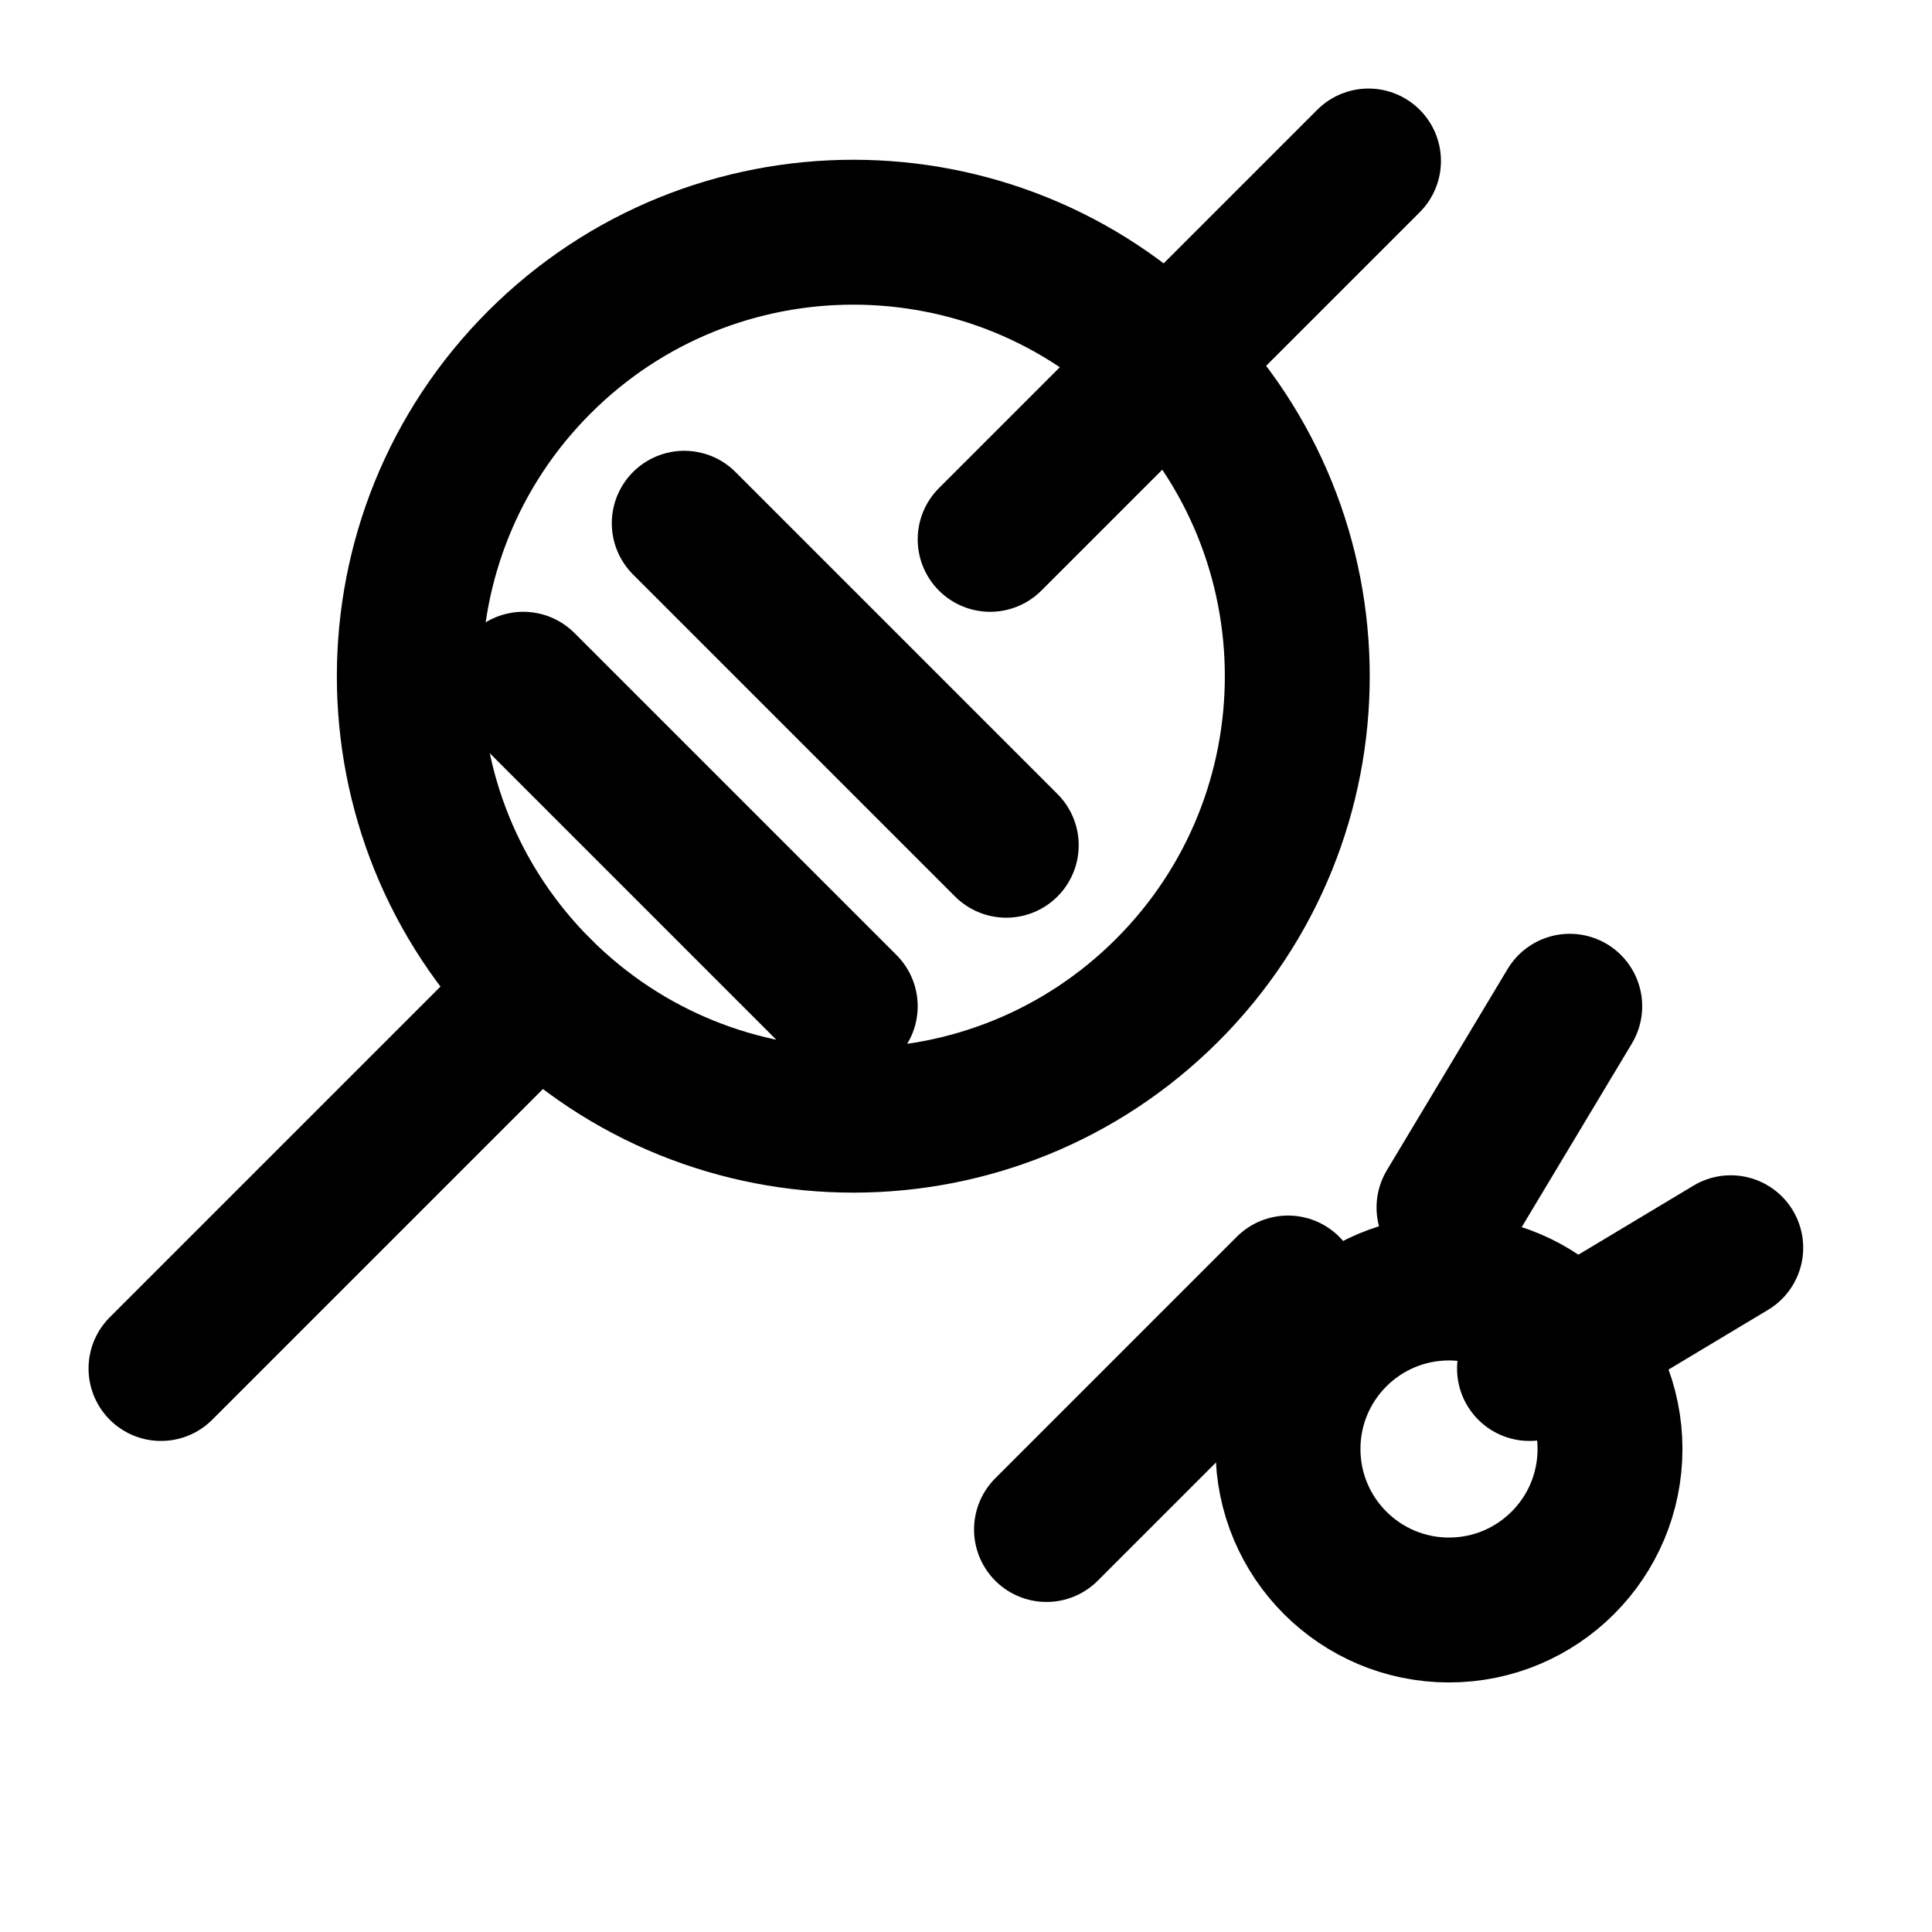
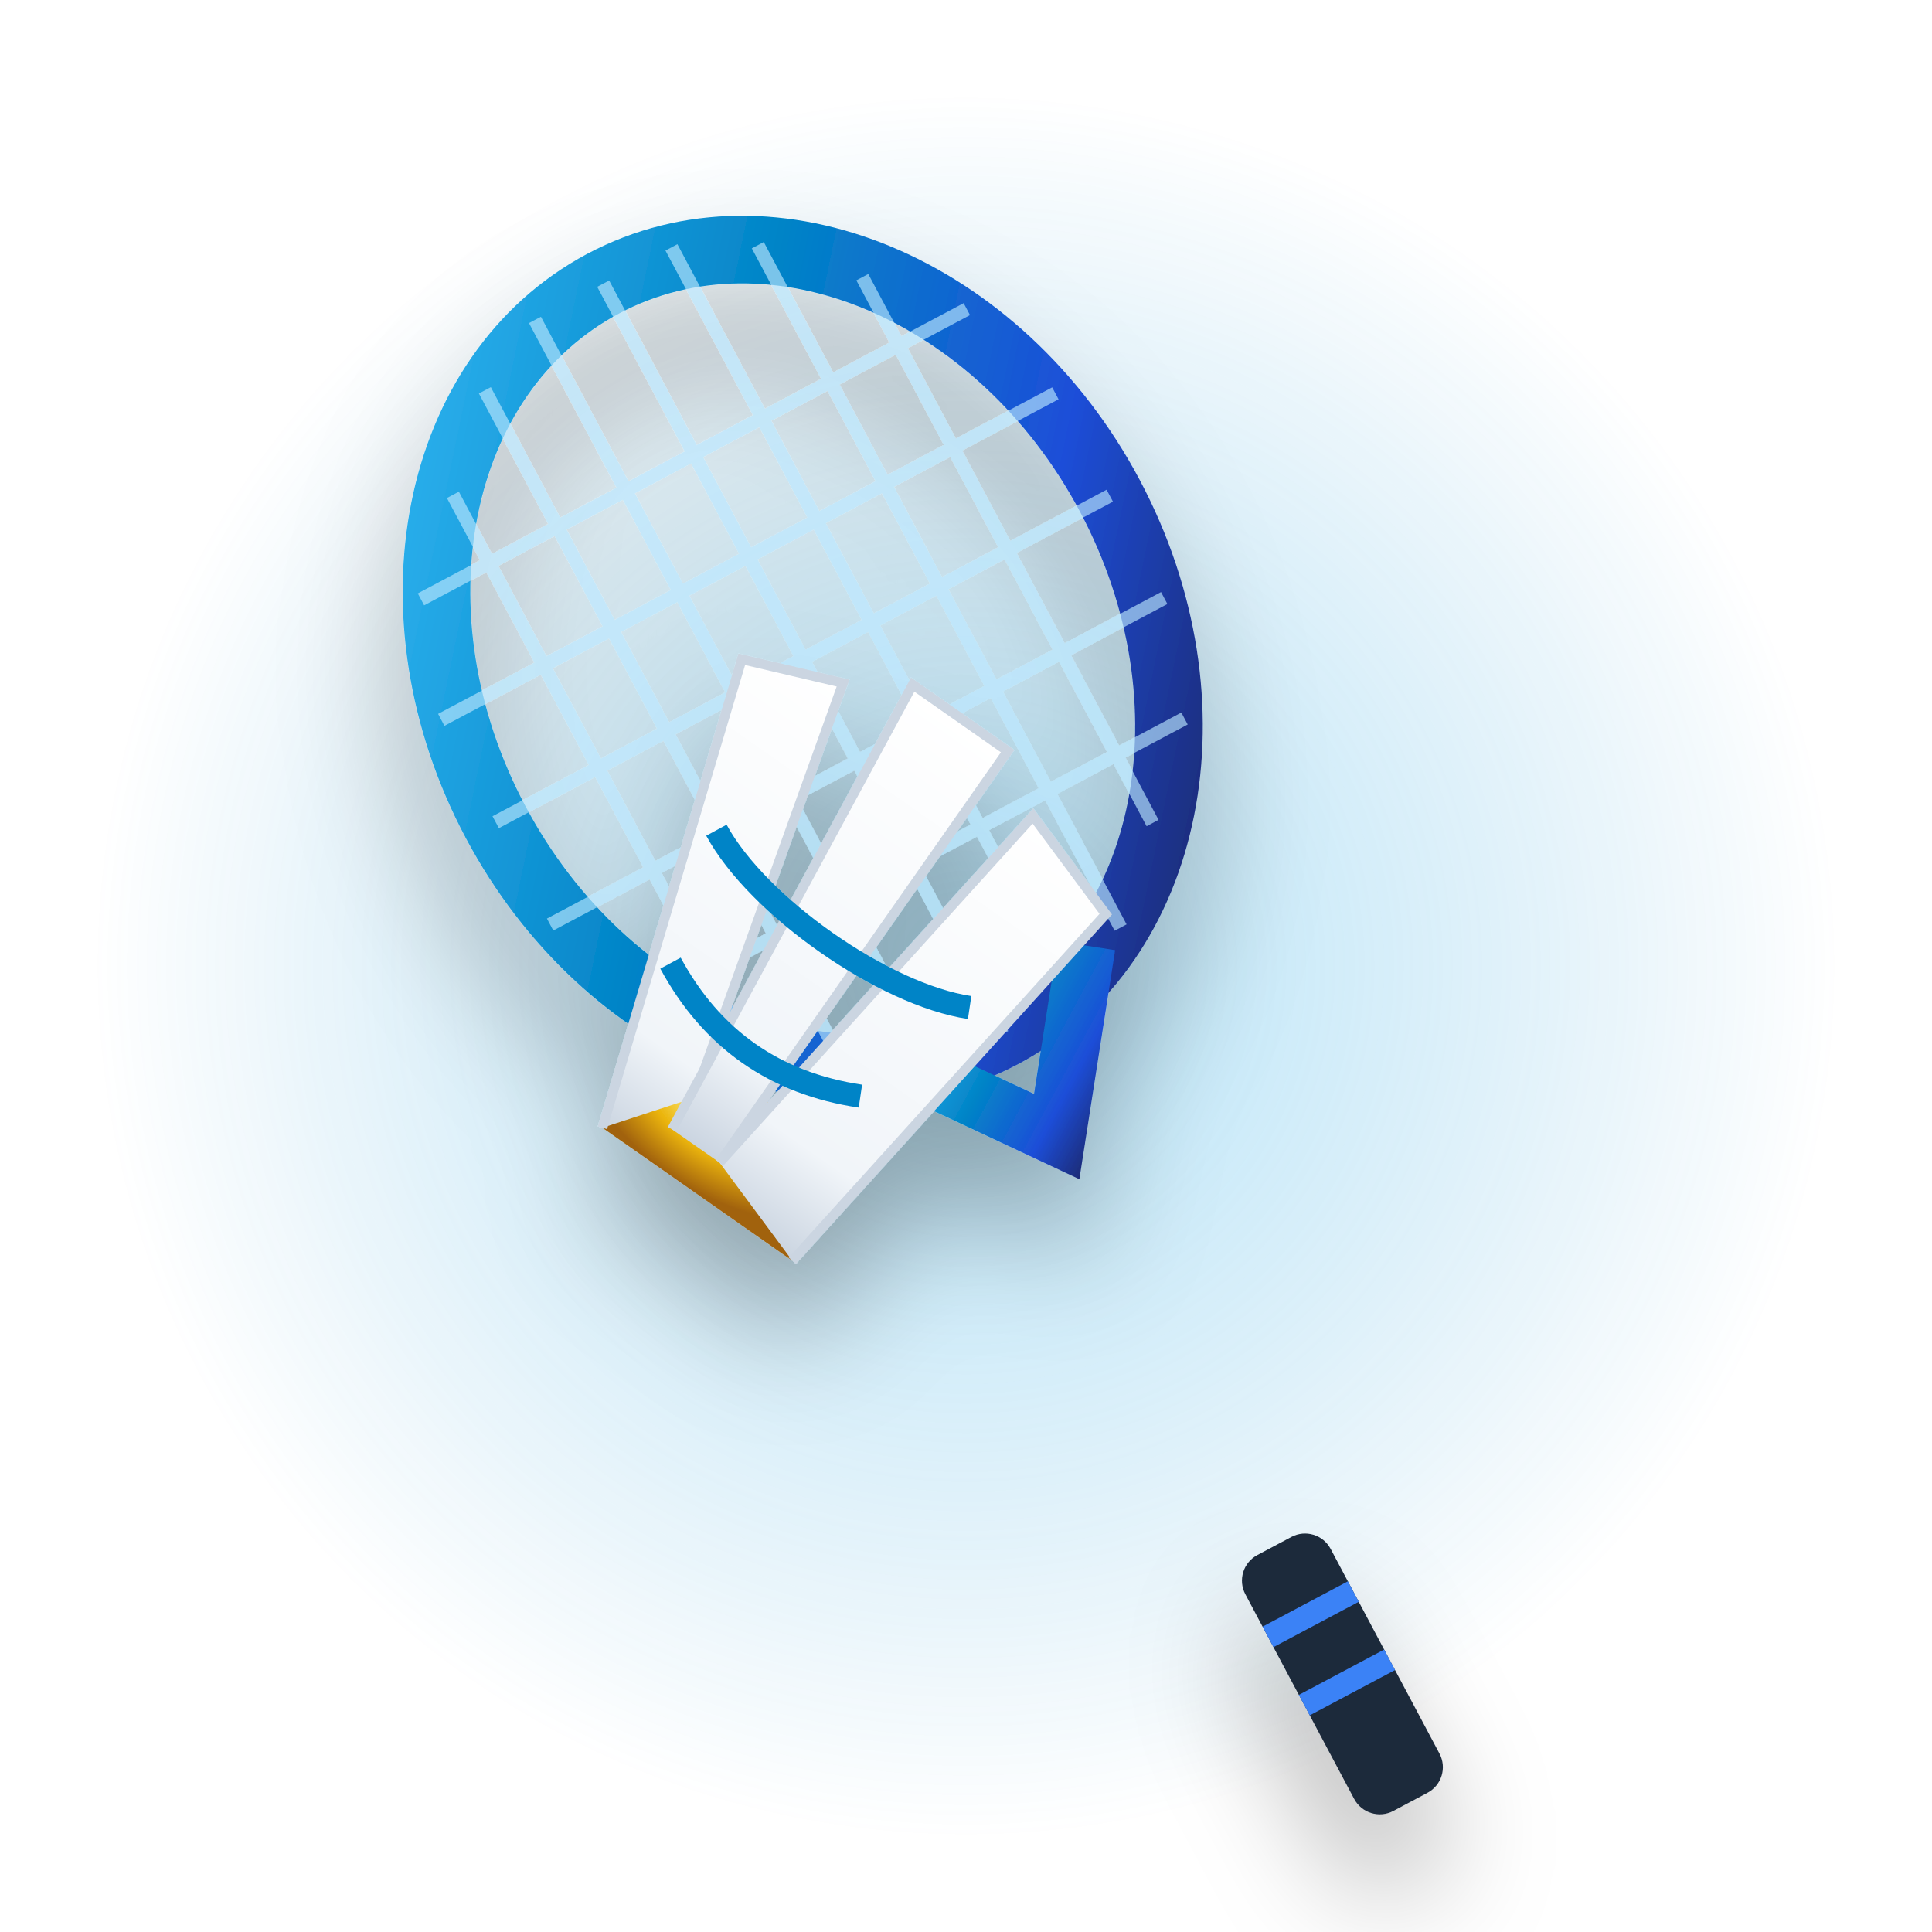
- <svg xmlns="http://www.w3.org/2000/svg" viewBox="0 0 24 24" fill="none" stroke="currentColor" stroke-width="1.8" stroke-linecap="round" stroke-linejoin="round">
-   <path d="M14.5 4.5a5.5 5.5 0 1 0-7.8 7.8 5.5 5.5 0 0 0 7.8-7.8z" />
-   <path d="M6.7 12.3L2 17" />
-   <path d="M12.3 6.7L17 2" />
-   <line x1="8.5" y1="6.5" x2="12.5" y2="10.5" />
-   <line x1="6.5" y1="8.5" x2="10.5" y2="12.5" />
-   <circle cx="18" cy="18" r="2" />
-   <path d="M16 16l-3 3" />
-   <path d="M18 15l1.5-2.5" />
-   <path d="M19 17l2.5-1.5" />
+ <svg xmlns="http://www.w3.org/2000/svg" viewBox="0 0 100 100" fill="none">
+   <defs>
+     <radialGradient id="badmintonGlow" cx="50%" cy="50%" r="50%">
+       <stop offset="0%" stop-color="#38bdf8" stop-opacity="0.35" />
+       <stop offset="100%" stop-color="#0284c7" stop-opacity="0" />
+     </radialGradient>
+     <linearGradient id="racketFrame" x1="0%" y1="0%" x2="100%" y2="100%">
+       <stop offset="0%" stop-color="#38bdf8" />
+       <stop offset="40%" stop-color="#0284c7" />
+       <stop offset="70%" stop-color="#1d4ed8" />
+       <stop offset="100%" stop-color="#1e1b4b" />
+     </linearGradient>
+     <radialGradient id="corkGrad" cx="35%" cy="35%" r="65%">
+       <stop offset="0%" stop-color="#fef08a" />
+       <stop offset="50%" stop-color="#eab308" />
+       <stop offset="100%" stop-color="#a16207" />
+     </radialGradient>
+     <linearGradient id="featherGrad" x1="0%" y1="0%" x2="0%" y2="100%">
+       <stop offset="0%" stop-color="#ffffff" />
+       <stop offset="80%" stop-color="#f1f5f9" />
+       <stop offset="100%" stop-color="#cbd5e1" />
+     </linearGradient>
+     <filter id="shadowBadminton" x="-10%" y="-10%" width="120%" height="120%">
+       <feDropShadow dx="0" dy="4" stdDeviation="3" flood-opacity="0.3" />
+     </filter>
+   </defs>
+   <circle cx="50" cy="50" r="45" fill="url(#badmintonGlow)" />
+   <g filter="url(#shadowBadminton)">
+     <g transform="rotate(-28 50 50)">
+       <ellipse cx="50" cy="32" rx="18" ry="22" stroke="url(#racketFrame)" stroke-width="3.5" fill="none" />
+       <g stroke="#bae6fd" stroke-width="0.7" opacity="0.65">
+         <line x1="38" y1="16" x2="38" y2="48" />
+         <line x1="42" y1="12" x2="42" y2="52" />
+         <line x1="46" y1="10" x2="46" y2="54" />
+         <line x1="50" y1="10" x2="50" y2="54" />
+         <line x1="54" y1="10" x2="54" y2="54" />
+         <line x1="58" y1="12" x2="58" y2="52" />
+         <line x1="62" y1="16" x2="62" y2="48" />
+         <line x1="34" y1="20" x2="66" y2="20" />
+         <line x1="32" y1="26" x2="68" y2="26" />
+         <line x1="32" y1="32" x2="68" y2="32" />
+         <line x1="32" y1="38" x2="68" y2="38" />
+         <line x1="34" y1="44" x2="66" y2="44" />
+       </g>
+       <path d="M44 52 L50 60 L56 52" stroke="url(#racketFrame)" stroke-width="3" fill="none" />
+       <line x1="50" y1="60" x2="50" y2="84" stroke="url(#racketFrame)" stroke-width="2.8" />
+       <rect x="47.5" y="84" width="5" height="15" rx="1.5" fill="#1e293b" />
+       <line x1="47.5" y1="88" x2="52.5" y2="88" stroke="#3b82f6" stroke-width="1.2" />
+       <line x1="47.5" y1="92" x2="52.5" y2="92" stroke="#3b82f6" stroke-width="1.2" />
+     </g>
+     <g transform="translate(42, 22) rotate(35)">
+       <path d="M12 36 A6 6 0 0 1 24 36 Z" fill="url(#corkGrad)" />
+       <path d="M12 36 L4 12 L9 10 L15 32" fill="url(#featherGrad)" stroke="#cbd5e1" stroke-width="0.5" />
+       <path d="M15 34 L12 8 L18 8 L18 34" fill="url(#featherGrad)" stroke="#cbd5e1" stroke-width="0.5" />
+       <path d="M18 34 L21 10 L27 12 L24 36" fill="url(#featherGrad)" stroke="#cbd5e1" stroke-width="0.5" />
+       <path d="M8 20 C12 22 20 22 24 20" stroke="#0284c7" stroke-width="1.2" fill="none" />
+       <path d="M10 27 C14 29 18 29 22 27" stroke="#0284c7" stroke-width="1.2" fill="none" />
+     </g>
+   </g>
</svg>
